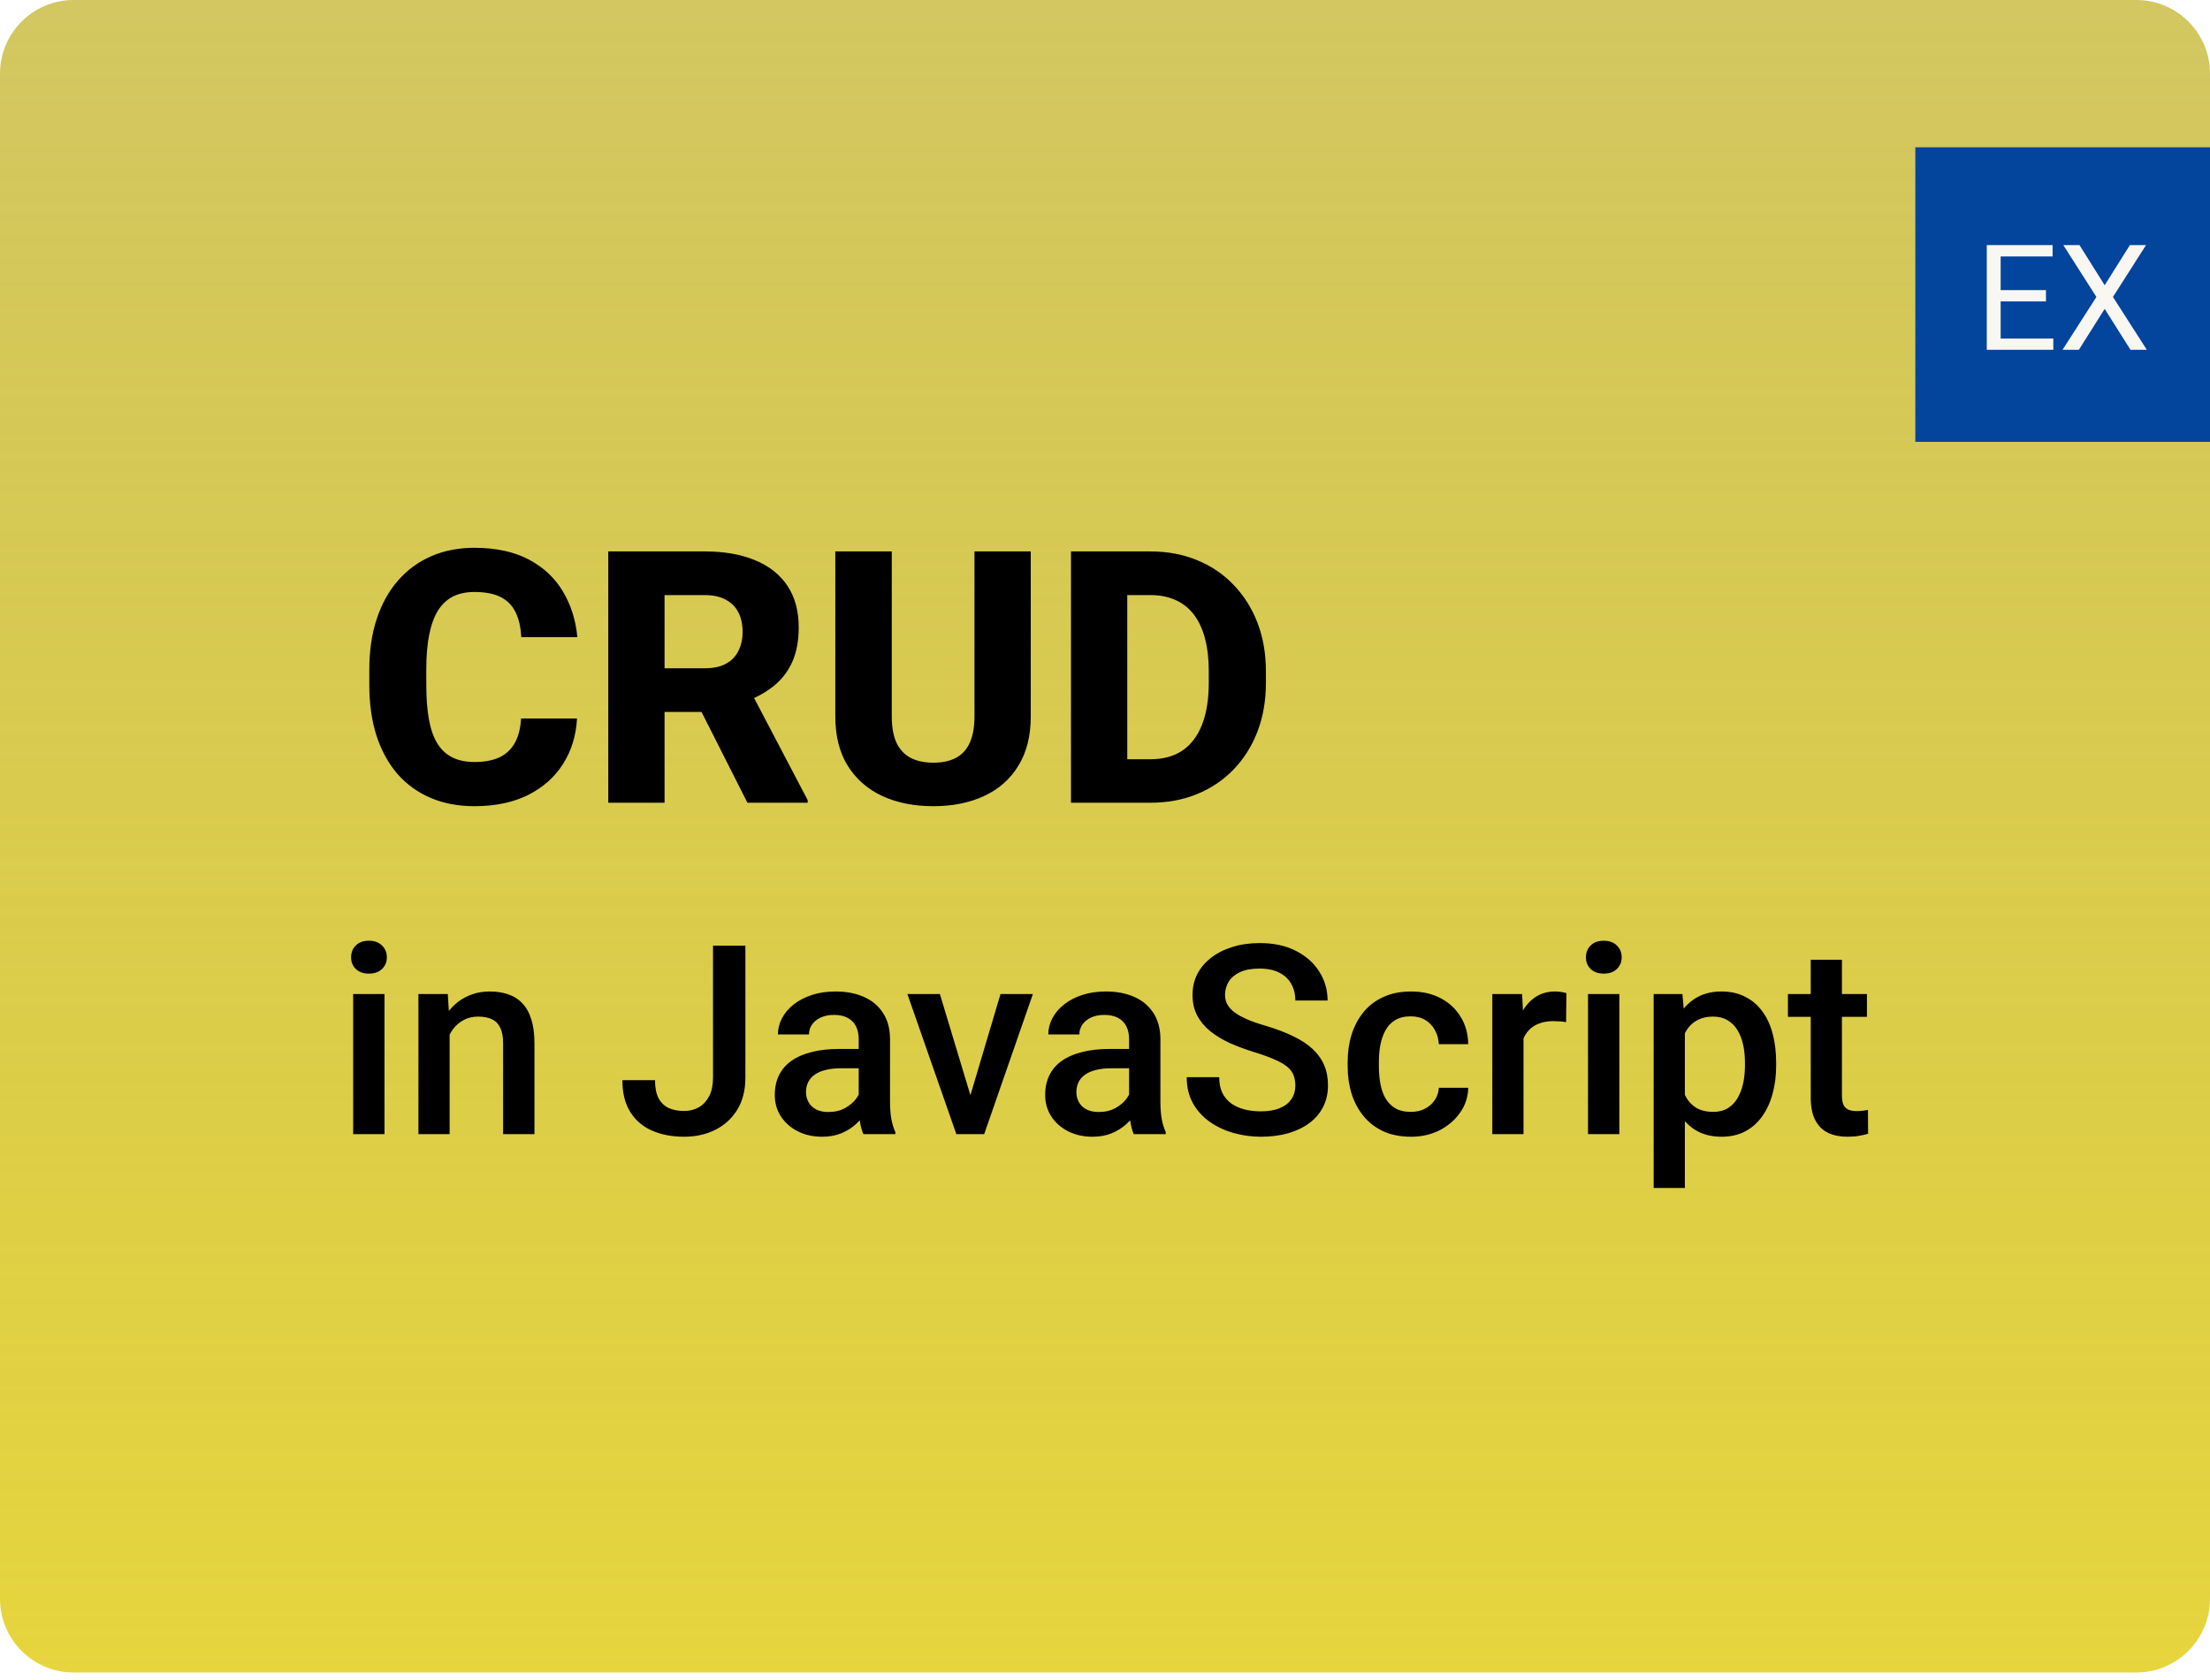
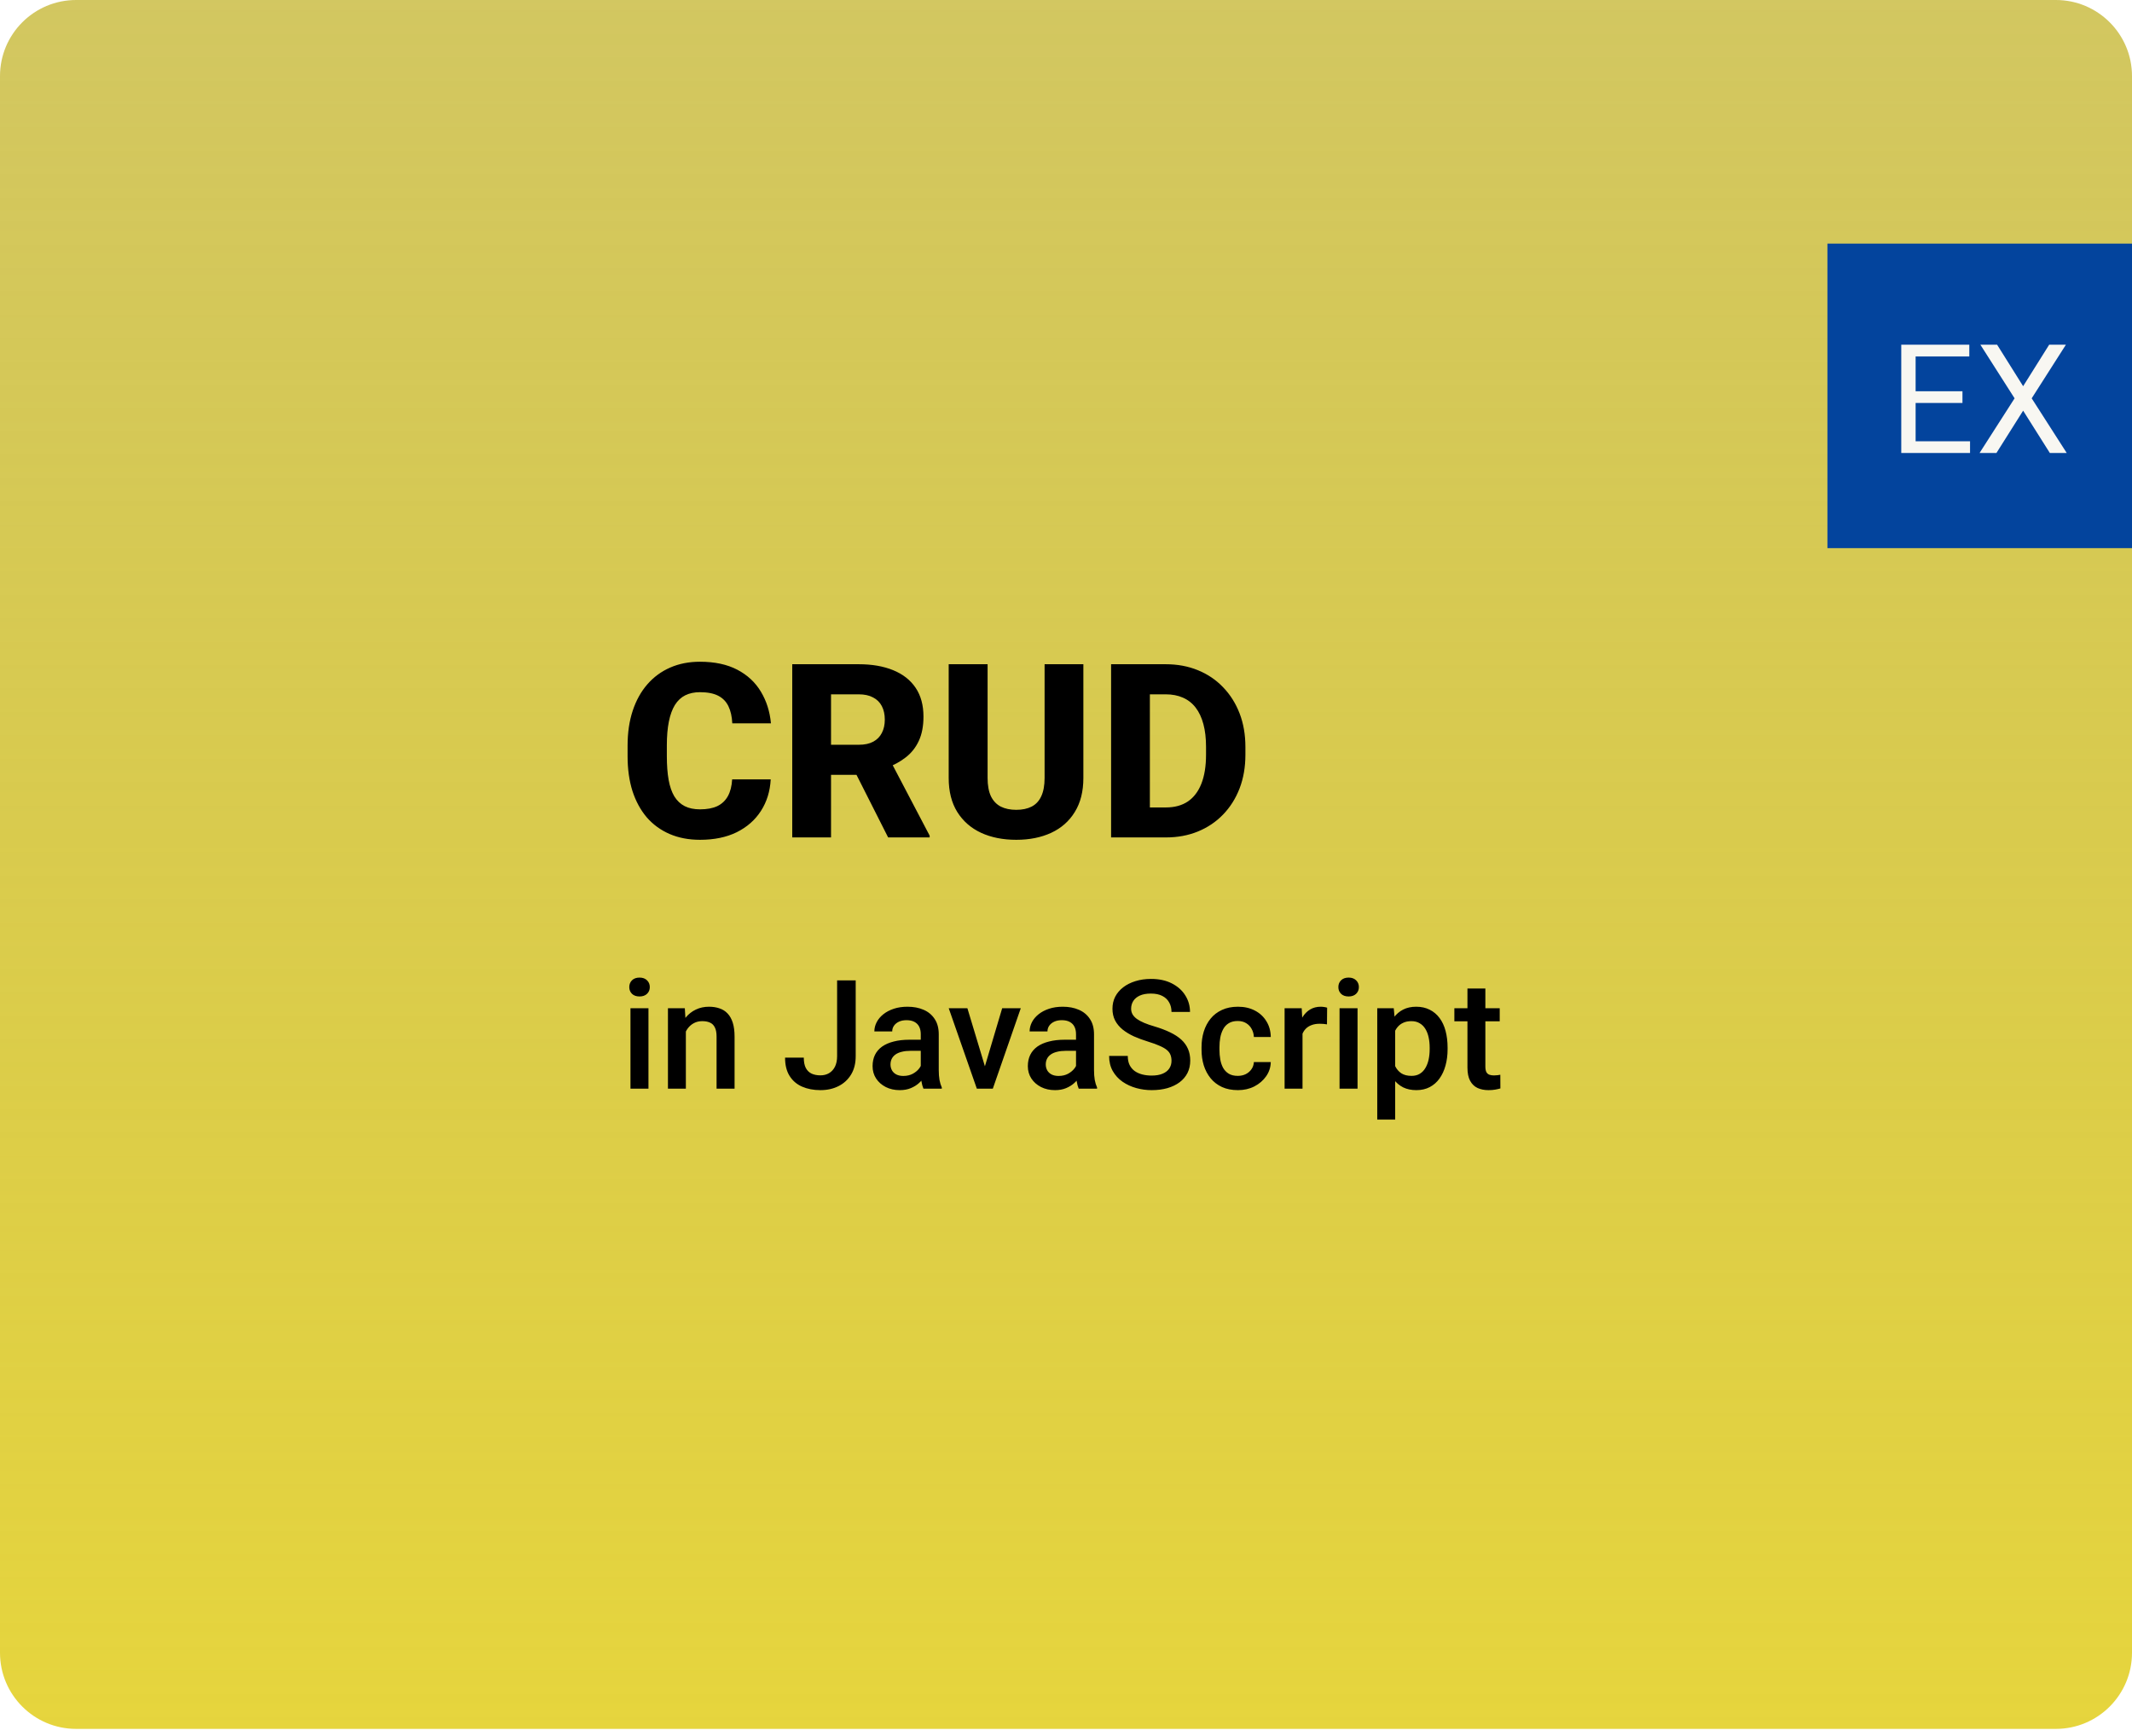
- <svg xmlns="http://www.w3.org/2000/svg" width="300" height="228" viewBox="0 0 300 228" fill="none">
-   <rect width="300" height="227.097" rx="10" fill="url(#paint0_linear_12_39)" />
-   <path d="M52.195 134.98V154H47.941V134.98H52.195ZM47.66 129.988C47.66 129.344 47.871 128.811 48.293 128.389C48.727 127.955 49.324 127.738 50.086 127.738C50.836 127.738 51.428 127.955 51.861 128.389C52.295 128.811 52.512 129.344 52.512 129.988C52.512 130.621 52.295 131.148 51.861 131.57C51.428 131.992 50.836 132.203 50.086 132.203C49.324 132.203 48.727 131.992 48.293 131.57C47.871 131.148 47.66 130.621 47.66 129.988ZM61.037 139.041V154H56.801V134.98H60.791L61.037 139.041ZM60.281 143.787L58.91 143.77C58.922 142.422 59.109 141.186 59.473 140.061C59.848 138.936 60.363 137.969 61.02 137.16C61.688 136.352 62.484 135.73 63.41 135.297C64.336 134.852 65.367 134.629 66.504 134.629C67.418 134.629 68.244 134.758 68.982 135.016C69.732 135.262 70.371 135.666 70.898 136.229C71.438 136.791 71.848 137.523 72.129 138.426C72.41 139.316 72.551 140.412 72.551 141.713V154H68.297V141.695C68.297 140.781 68.162 140.061 67.893 139.533C67.635 138.994 67.254 138.613 66.75 138.391C66.258 138.156 65.643 138.039 64.904 138.039C64.178 138.039 63.527 138.191 62.953 138.496C62.379 138.801 61.893 139.217 61.494 139.744C61.107 140.271 60.809 140.881 60.598 141.572C60.387 142.264 60.281 143.002 60.281 143.787ZM96.791 146.318V128.406H101.186V146.318C101.186 148.018 100.822 149.465 100.096 150.66C99.369 151.855 98.379 152.77 97.125 153.402C95.871 154.035 94.447 154.352 92.853 154.352C91.225 154.352 89.777 154.076 88.512 153.525C87.258 152.975 86.273 152.131 85.559 150.994C84.844 149.857 84.486 148.416 84.486 146.67H88.916C88.916 147.678 89.074 148.492 89.391 149.113C89.719 149.723 90.176 150.168 90.762 150.449C91.359 150.719 92.057 150.854 92.853 150.854C93.615 150.854 94.289 150.684 94.875 150.344C95.473 149.992 95.941 149.482 96.281 148.814C96.621 148.135 96.791 147.303 96.791 146.318ZM116.566 150.186V141.115C116.566 140.436 116.443 139.85 116.197 139.357C115.951 138.865 115.576 138.484 115.072 138.215C114.58 137.945 113.959 137.811 113.209 137.811C112.518 137.811 111.92 137.928 111.416 138.162C110.912 138.396 110.52 138.713 110.238 139.111C109.957 139.51 109.816 139.961 109.816 140.465H105.598C105.598 139.715 105.779 138.988 106.143 138.285C106.506 137.582 107.033 136.955 107.725 136.404C108.416 135.854 109.242 135.42 110.203 135.104C111.164 134.787 112.242 134.629 113.438 134.629C114.867 134.629 116.133 134.869 117.234 135.35C118.348 135.83 119.221 136.557 119.854 137.529C120.498 138.49 120.82 139.697 120.82 141.15V149.605C120.82 150.473 120.879 151.252 120.996 151.943C121.125 152.623 121.307 153.215 121.541 153.719V154H117.199C117 153.543 116.842 152.963 116.725 152.26C116.619 151.545 116.566 150.854 116.566 150.186ZM117.182 142.434L117.217 145.053H114.176C113.391 145.053 112.699 145.129 112.102 145.281C111.504 145.422 111.006 145.633 110.607 145.914C110.209 146.195 109.91 146.535 109.711 146.934C109.512 147.332 109.412 147.783 109.412 148.287C109.412 148.791 109.529 149.254 109.764 149.676C109.998 150.086 110.338 150.408 110.783 150.643C111.24 150.877 111.791 150.994 112.436 150.994C113.303 150.994 114.059 150.818 114.703 150.467C115.359 150.104 115.875 149.664 116.25 149.148C116.625 148.621 116.824 148.123 116.848 147.654L118.219 149.535C118.078 150.016 117.838 150.531 117.498 151.082C117.158 151.633 116.713 152.16 116.162 152.664C115.623 153.156 114.973 153.561 114.211 153.877C113.461 154.193 112.594 154.352 111.609 154.352C110.367 154.352 109.26 154.105 108.287 153.613C107.314 153.109 106.553 152.436 106.002 151.592C105.451 150.736 105.176 149.77 105.176 148.691C105.176 147.684 105.363 146.793 105.738 146.02C106.125 145.234 106.688 144.578 107.426 144.051C108.176 143.523 109.09 143.125 110.168 142.855C111.246 142.574 112.477 142.434 113.859 142.434H117.182ZM131.156 150.643L135.814 134.98H140.209L133.6 154H130.857L131.156 150.643ZM127.588 134.98L132.334 150.713L132.562 154H129.82L123.176 134.98H127.588ZM153.27 150.186V141.115C153.27 140.436 153.146 139.85 152.9 139.357C152.654 138.865 152.279 138.484 151.775 138.215C151.283 137.945 150.662 137.811 149.912 137.811C149.221 137.811 148.623 137.928 148.119 138.162C147.615 138.396 147.223 138.713 146.941 139.111C146.66 139.51 146.52 139.961 146.52 140.465H142.301C142.301 139.715 142.482 138.988 142.846 138.285C143.209 137.582 143.736 136.955 144.428 136.404C145.119 135.854 145.945 135.42 146.906 135.104C147.867 134.787 148.945 134.629 150.141 134.629C151.57 134.629 152.836 134.869 153.938 135.35C155.051 135.83 155.924 136.557 156.557 137.529C157.201 138.49 157.523 139.697 157.523 141.15V149.605C157.523 150.473 157.582 151.252 157.699 151.943C157.828 152.623 158.01 153.215 158.244 153.719V154H153.902C153.703 153.543 153.545 152.963 153.428 152.26C153.322 151.545 153.27 150.854 153.27 150.186ZM153.885 142.434L153.92 145.053H150.879C150.094 145.053 149.402 145.129 148.805 145.281C148.207 145.422 147.709 145.633 147.311 145.914C146.912 146.195 146.613 146.535 146.414 146.934C146.215 147.332 146.115 147.783 146.115 148.287C146.115 148.791 146.232 149.254 146.467 149.676C146.701 150.086 147.041 150.408 147.486 150.643C147.943 150.877 148.494 150.994 149.139 150.994C150.006 150.994 150.762 150.818 151.406 150.467C152.062 150.104 152.578 149.664 152.953 149.148C153.328 148.621 153.527 148.123 153.551 147.654L154.922 149.535C154.781 150.016 154.541 150.531 154.201 151.082C153.861 151.633 153.416 152.16 152.865 152.664C152.326 153.156 151.676 153.561 150.914 153.877C150.164 154.193 149.297 154.352 148.312 154.352C147.07 154.352 145.963 154.105 144.99 153.613C144.018 153.109 143.256 152.436 142.705 151.592C142.154 150.736 141.879 149.77 141.879 148.691C141.879 147.684 142.066 146.793 142.441 146.02C142.828 145.234 143.391 144.578 144.129 144.051C144.879 143.523 145.793 143.125 146.871 142.855C147.949 142.574 149.18 142.434 150.562 142.434H153.885ZM175.84 147.408C175.84 146.881 175.758 146.412 175.594 146.002C175.441 145.592 175.166 145.217 174.768 144.877C174.369 144.537 173.807 144.209 173.08 143.893C172.365 143.564 171.451 143.23 170.338 142.891C169.119 142.516 167.994 142.1 166.963 141.643C165.943 141.174 165.053 140.635 164.291 140.025C163.529 139.404 162.938 138.695 162.516 137.898C162.094 137.09 161.883 136.158 161.883 135.104C161.883 134.061 162.1 133.111 162.533 132.256C162.979 131.4 163.605 130.662 164.414 130.041C165.234 129.408 166.201 128.922 167.314 128.582C168.428 128.23 169.658 128.055 171.006 128.055C172.904 128.055 174.539 128.406 175.91 129.109C177.293 129.812 178.354 130.756 179.092 131.939C179.842 133.123 180.217 134.43 180.217 135.859H175.84C175.84 135.016 175.658 134.271 175.295 133.627C174.943 132.971 174.404 132.455 173.678 132.08C172.963 131.705 172.055 131.518 170.953 131.518C169.91 131.518 169.043 131.676 168.352 131.992C167.66 132.309 167.145 132.736 166.805 133.275C166.465 133.814 166.295 134.424 166.295 135.104C166.295 135.584 166.406 136.023 166.629 136.422C166.852 136.809 167.191 137.172 167.648 137.512C168.105 137.84 168.68 138.15 169.371 138.443C170.062 138.736 170.877 139.018 171.814 139.287C173.232 139.709 174.469 140.178 175.523 140.693C176.578 141.197 177.457 141.771 178.16 142.416C178.863 143.061 179.391 143.793 179.742 144.613C180.094 145.422 180.27 146.342 180.27 147.373C180.27 148.451 180.053 149.424 179.619 150.291C179.186 151.146 178.564 151.879 177.756 152.488C176.959 153.086 175.998 153.549 174.873 153.877C173.76 154.193 172.518 154.352 171.146 154.352C169.916 154.352 168.703 154.188 167.508 153.859C166.324 153.531 165.246 153.033 164.273 152.365C163.301 151.686 162.527 150.842 161.953 149.834C161.379 148.814 161.092 147.625 161.092 146.266H165.504C165.504 147.098 165.645 147.807 165.926 148.393C166.219 148.979 166.623 149.459 167.139 149.834C167.654 150.197 168.252 150.467 168.932 150.643C169.623 150.818 170.361 150.906 171.146 150.906C172.178 150.906 173.039 150.76 173.73 150.467C174.434 150.174 174.961 149.764 175.312 149.236C175.664 148.709 175.84 148.1 175.84 147.408ZM191.52 150.977C192.211 150.977 192.832 150.842 193.383 150.572C193.945 150.291 194.396 149.904 194.736 149.412C195.088 148.92 195.281 148.352 195.316 147.707H199.307C199.283 148.938 198.92 150.057 198.217 151.064C197.514 152.072 196.582 152.875 195.422 153.473C194.262 154.059 192.979 154.352 191.572 154.352C190.119 154.352 188.854 154.105 187.775 153.613C186.697 153.109 185.801 152.418 185.086 151.539C184.371 150.66 183.832 149.646 183.469 148.498C183.117 147.35 182.941 146.119 182.941 144.807V144.191C182.941 142.879 183.117 141.648 183.469 140.5C183.832 139.34 184.371 138.32 185.086 137.441C185.801 136.562 186.697 135.877 187.775 135.385C188.854 134.881 190.113 134.629 191.555 134.629C193.078 134.629 194.414 134.934 195.562 135.543C196.711 136.141 197.613 136.979 198.27 138.057C198.938 139.123 199.283 140.365 199.307 141.783H195.316C195.281 141.08 195.105 140.447 194.789 139.885C194.484 139.311 194.051 138.854 193.488 138.514C192.938 138.174 192.275 138.004 191.502 138.004C190.646 138.004 189.938 138.18 189.375 138.531C188.812 138.871 188.373 139.34 188.057 139.938C187.74 140.523 187.512 141.186 187.371 141.924C187.242 142.65 187.178 143.406 187.178 144.191V144.807C187.178 145.592 187.242 146.354 187.371 147.092C187.5 147.83 187.723 148.492 188.039 149.078C188.367 149.652 188.812 150.115 189.375 150.467C189.938 150.807 190.652 150.977 191.52 150.977ZM206.812 138.602V154H202.576V134.98H206.619L206.812 138.602ZM212.631 134.857L212.596 138.795C212.338 138.748 212.057 138.713 211.752 138.689C211.459 138.666 211.166 138.654 210.873 138.654C210.146 138.654 209.508 138.76 208.957 138.971C208.406 139.17 207.943 139.463 207.568 139.85C207.205 140.225 206.924 140.682 206.725 141.221C206.525 141.76 206.408 142.363 206.373 143.031L205.406 143.102C205.406 141.906 205.523 140.799 205.758 139.779C205.992 138.76 206.344 137.863 206.812 137.09C207.293 136.316 207.891 135.713 208.605 135.279C209.332 134.846 210.17 134.629 211.119 134.629C211.377 134.629 211.652 134.652 211.945 134.699C212.25 134.746 212.479 134.799 212.631 134.857ZM219.82 134.98V154H215.566V134.98H219.82ZM215.285 129.988C215.285 129.344 215.496 128.811 215.918 128.389C216.352 127.955 216.949 127.738 217.711 127.738C218.461 127.738 219.053 127.955 219.486 128.389C219.92 128.811 220.137 129.344 220.137 129.988C220.137 130.621 219.92 131.148 219.486 131.57C219.053 131.992 218.461 132.203 217.711 132.203C216.949 132.203 216.352 131.992 215.918 131.57C215.496 131.148 215.285 130.621 215.285 129.988ZM228.715 138.637V161.312H224.479V134.98H228.381L228.715 138.637ZM241.107 144.314V144.684C241.107 146.066 240.943 147.35 240.615 148.533C240.299 149.705 239.824 150.73 239.191 151.609C238.57 152.477 237.803 153.15 236.889 153.631C235.975 154.111 234.92 154.352 233.725 154.352C232.541 154.352 231.504 154.135 230.613 153.701C229.734 153.256 228.99 152.629 228.381 151.82C227.771 151.012 227.279 150.062 226.904 148.973C226.541 147.871 226.283 146.664 226.131 145.352V143.928C226.283 142.533 226.541 141.268 226.904 140.131C227.279 138.994 227.771 138.016 228.381 137.195C228.99 136.375 229.734 135.742 230.613 135.297C231.492 134.852 232.518 134.629 233.689 134.629C234.885 134.629 235.945 134.863 236.871 135.332C237.797 135.789 238.576 136.445 239.209 137.301C239.842 138.145 240.316 139.164 240.633 140.359C240.949 141.543 241.107 142.861 241.107 144.314ZM236.871 144.684V144.314C236.871 143.436 236.789 142.621 236.625 141.871C236.461 141.109 236.203 140.441 235.852 139.867C235.5 139.293 235.049 138.848 234.498 138.531C233.959 138.203 233.309 138.039 232.547 138.039C231.797 138.039 231.152 138.168 230.613 138.426C230.074 138.672 229.623 139.018 229.26 139.463C228.896 139.908 228.615 140.43 228.416 141.027C228.217 141.613 228.076 142.252 227.994 142.943V146.354C228.135 147.197 228.375 147.971 228.715 148.674C229.055 149.377 229.535 149.939 230.156 150.361C230.789 150.771 231.598 150.977 232.582 150.977C233.344 150.977 233.994 150.812 234.533 150.484C235.072 150.156 235.512 149.705 235.852 149.131C236.203 148.545 236.461 147.871 236.625 147.109C236.789 146.348 236.871 145.539 236.871 144.684ZM253.43 134.98V138.074H242.707V134.98H253.43ZM245.801 130.322H250.037V148.744C250.037 149.33 250.119 149.781 250.283 150.098C250.459 150.402 250.699 150.607 251.004 150.713C251.309 150.818 251.666 150.871 252.076 150.871C252.369 150.871 252.65 150.854 252.92 150.818C253.189 150.783 253.406 150.748 253.57 150.713L253.588 153.947C253.236 154.053 252.826 154.146 252.357 154.229C251.9 154.311 251.373 154.352 250.775 154.352C249.803 154.352 248.941 154.182 248.191 153.842C247.441 153.49 246.855 152.922 246.434 152.137C246.012 151.352 245.801 150.309 245.801 149.008V130.322Z" fill="black" />
-   <path d="M70.734 97.562H78.328C78.203 99.906 77.562 101.977 76.406 103.773C75.266 105.555 73.68 106.953 71.648 107.969C69.617 108.969 67.203 109.469 64.406 109.469C62.172 109.469 60.172 109.086 58.406 108.32C56.641 107.555 55.141 106.461 53.906 105.039C52.688 103.602 51.75 101.875 51.094 99.859C50.453 97.828 50.133 95.539 50.133 92.992V90.906C50.133 88.359 50.469 86.07 51.141 84.039C51.812 82.008 52.773 80.273 54.023 78.836C55.273 77.398 56.773 76.297 58.523 75.531C60.273 74.766 62.227 74.383 64.383 74.383C67.289 74.383 69.742 74.906 71.742 75.953C73.742 77 75.289 78.438 76.383 80.266C77.492 82.094 78.156 84.18 78.375 86.523H70.758C70.695 85.195 70.445 84.078 70.008 83.172C69.57 82.25 68.898 81.555 67.992 81.086C67.086 80.617 65.883 80.383 64.383 80.383C63.289 80.383 62.328 80.586 61.5 80.992C60.688 81.398 60.008 82.031 59.461 82.891C58.93 83.75 58.531 84.844 58.266 86.172C58 87.484 57.867 89.047 57.867 90.859V92.992C57.867 94.789 57.984 96.344 58.219 97.656C58.453 98.969 58.828 100.055 59.344 100.914C59.875 101.773 60.555 102.414 61.383 102.836C62.211 103.258 63.219 103.469 64.406 103.469C65.766 103.469 66.898 103.258 67.805 102.836C68.711 102.398 69.406 101.742 69.891 100.867C70.375 99.992 70.656 98.891 70.734 97.562ZM82.57 74.875H95.672C98.281 74.875 100.539 75.266 102.445 76.047C104.367 76.828 105.844 77.984 106.875 79.516C107.906 81.047 108.422 82.938 108.422 85.188C108.422 87.062 108.117 88.656 107.508 89.969C106.898 91.281 106.039 92.367 104.93 93.227C103.836 94.086 102.555 94.781 101.086 95.312L98.602 96.672H87.445L87.398 90.742H95.695C96.836 90.742 97.781 90.539 98.531 90.133C99.281 89.727 99.844 89.156 100.219 88.422C100.609 87.672 100.805 86.797 100.805 85.797C100.805 84.766 100.609 83.875 100.219 83.125C99.828 82.375 99.25 81.805 98.484 81.414C97.734 81.008 96.797 80.805 95.672 80.805H90.211V109H82.57V74.875ZM101.461 109L93.797 93.836L101.859 93.812L109.641 108.648V109H101.461ZM132.281 74.875H139.922V97.281C139.922 99.938 139.359 102.172 138.234 103.984C137.125 105.797 135.578 107.164 133.594 108.086C131.609 109.008 129.312 109.469 126.703 109.469C124.078 109.469 121.766 109.008 119.766 108.086C117.781 107.164 116.219 105.797 115.078 103.984C113.953 102.172 113.391 99.938 113.391 97.281V74.875H121.055V97.281C121.055 98.75 121.273 99.953 121.711 100.891C122.164 101.812 122.812 102.492 123.656 102.93C124.5 103.352 125.516 103.562 126.703 103.562C127.891 103.562 128.898 103.352 129.727 102.93C130.57 102.492 131.203 101.812 131.625 100.891C132.062 99.953 132.281 98.75 132.281 97.281V74.875ZM156.188 109H148.688L148.734 103.094H156.188C157.891 103.094 159.328 102.703 160.5 101.922C161.672 101.125 162.562 99.953 163.172 98.406C163.781 96.844 164.086 94.945 164.086 92.711V91.141C164.086 89.453 163.914 87.969 163.57 86.688C163.227 85.391 162.719 84.305 162.047 83.43C161.375 82.555 160.539 81.898 159.539 81.461C158.555 81.023 157.422 80.805 156.141 80.805H148.547V74.875H156.141C158.453 74.875 160.562 75.266 162.469 76.047C164.391 76.828 166.047 77.945 167.438 79.398C168.844 80.852 169.93 82.57 170.695 84.555C171.461 86.539 171.844 88.75 171.844 91.188V92.711C171.844 95.133 171.461 97.344 170.695 99.344C169.93 101.328 168.844 103.047 167.438 104.5C166.047 105.938 164.398 107.047 162.492 107.828C160.586 108.609 158.484 109 156.188 109ZM153.023 74.875V109H145.383V74.875H153.023Z" fill="black" />
-   <path d="M260 20H300V60H260V20Z" fill="#03449D" />
-   <path d="M278.73 45.967V47.5H271.201V45.967H278.73ZM271.582 33.281V47.5H269.697V33.281H271.582ZM277.734 39.395V40.928H271.201V39.395H277.734ZM278.633 33.281V34.824H271.201V33.281H278.633ZM282.285 33.281L285.703 38.73L289.121 33.281H291.318L286.826 40.322L291.426 47.5H289.209L285.703 41.943L282.197 47.5H279.98L284.58 40.322L280.088 33.281H282.285Z" fill="#F8F7F2" />
+ <svg xmlns="http://www.w3.org/2000/svg" width="280" height="228" viewBox="0 0 280 228" fill="none">
+   <rect width="280" height="227.097" rx="10" fill="url(#paint0_linear_13_41)" />
+   <path d="M85.164 132.434V143H82.801V132.434H85.164ZM82.644 129.66C82.644 129.302 82.762 129.006 82.996 128.771C83.237 128.531 83.569 128.41 83.992 128.41C84.409 128.41 84.738 128.531 84.978 128.771C85.219 129.006 85.34 129.302 85.34 129.66C85.34 130.012 85.219 130.305 84.978 130.539C84.738 130.773 84.409 130.891 83.992 130.891C83.569 130.891 83.237 130.773 82.996 130.539C82.762 130.305 82.644 130.012 82.644 129.66ZM90.076 134.689V143H87.723V132.434H89.939L90.076 134.689ZM89.656 137.326L88.894 137.316C88.901 136.568 89.005 135.881 89.207 135.256C89.415 134.631 89.702 134.094 90.066 133.645C90.438 133.195 90.88 132.85 91.394 132.609C91.909 132.362 92.482 132.238 93.113 132.238C93.621 132.238 94.08 132.31 94.49 132.453C94.907 132.59 95.262 132.814 95.555 133.127C95.854 133.439 96.082 133.846 96.238 134.348C96.394 134.842 96.473 135.451 96.473 136.174V143H94.109V136.164C94.109 135.656 94.034 135.256 93.885 134.963C93.742 134.663 93.53 134.452 93.25 134.328C92.977 134.198 92.635 134.133 92.225 134.133C91.821 134.133 91.46 134.217 91.141 134.387C90.822 134.556 90.551 134.787 90.33 135.08C90.115 135.373 89.949 135.712 89.832 136.096C89.715 136.48 89.656 136.89 89.656 137.326ZM109.939 138.732V128.781H112.381V138.732C112.381 139.676 112.179 140.48 111.775 141.145C111.372 141.809 110.822 142.316 110.125 142.668C109.428 143.02 108.637 143.195 107.752 143.195C106.847 143.195 106.043 143.042 105.34 142.736C104.643 142.43 104.096 141.962 103.699 141.33C103.302 140.699 103.104 139.898 103.104 138.928H105.564C105.564 139.488 105.652 139.94 105.828 140.285C106.01 140.624 106.264 140.871 106.59 141.027C106.922 141.177 107.309 141.252 107.752 141.252C108.175 141.252 108.549 141.158 108.875 140.969C109.207 140.773 109.467 140.49 109.656 140.119C109.845 139.742 109.939 139.279 109.939 138.732ZM120.926 140.881V135.842C120.926 135.464 120.857 135.139 120.721 134.865C120.584 134.592 120.376 134.38 120.096 134.23C119.822 134.081 119.477 134.006 119.061 134.006C118.676 134.006 118.344 134.071 118.064 134.201C117.785 134.331 117.566 134.507 117.41 134.729C117.254 134.95 117.176 135.201 117.176 135.48H114.832C114.832 135.064 114.933 134.66 115.135 134.27C115.337 133.879 115.63 133.531 116.014 133.225C116.398 132.919 116.857 132.678 117.391 132.502C117.924 132.326 118.523 132.238 119.188 132.238C119.982 132.238 120.685 132.372 121.297 132.639C121.915 132.906 122.4 133.309 122.752 133.85C123.11 134.383 123.289 135.054 123.289 135.861V140.559C123.289 141.04 123.322 141.473 123.387 141.857C123.458 142.235 123.559 142.564 123.689 142.844V143H121.277C121.167 142.746 121.079 142.424 121.014 142.033C120.955 141.636 120.926 141.252 120.926 140.881ZM121.268 136.574L121.287 138.029H119.598C119.161 138.029 118.777 138.072 118.445 138.156C118.113 138.234 117.837 138.352 117.615 138.508C117.394 138.664 117.228 138.853 117.117 139.074C117.007 139.296 116.951 139.546 116.951 139.826C116.951 140.106 117.016 140.363 117.146 140.598C117.277 140.826 117.465 141.005 117.713 141.135C117.967 141.265 118.273 141.33 118.631 141.33C119.113 141.33 119.533 141.232 119.891 141.037C120.255 140.835 120.542 140.591 120.75 140.305C120.958 140.012 121.069 139.735 121.082 139.475L121.844 140.52C121.766 140.786 121.632 141.073 121.443 141.379C121.255 141.685 121.007 141.978 120.701 142.258C120.402 142.531 120.04 142.756 119.617 142.932C119.201 143.107 118.719 143.195 118.172 143.195C117.482 143.195 116.867 143.059 116.326 142.785C115.786 142.505 115.363 142.131 115.057 141.662C114.751 141.187 114.598 140.65 114.598 140.051C114.598 139.491 114.702 138.996 114.91 138.566C115.125 138.13 115.438 137.766 115.848 137.473C116.264 137.18 116.772 136.958 117.371 136.809C117.97 136.652 118.654 136.574 119.422 136.574H121.268ZM129.031 141.135L131.619 132.434H134.061L130.389 143H128.865L129.031 141.135ZM127.049 132.434L129.686 141.174L129.812 143H128.289L124.598 132.434H127.049ZM141.316 140.881V135.842C141.316 135.464 141.248 135.139 141.111 134.865C140.975 134.592 140.766 134.38 140.486 134.23C140.213 134.081 139.868 134.006 139.451 134.006C139.067 134.006 138.735 134.071 138.455 134.201C138.175 134.331 137.957 134.507 137.801 134.729C137.645 134.95 137.566 135.201 137.566 135.48H135.223C135.223 135.064 135.324 134.66 135.525 134.27C135.727 133.879 136.02 133.531 136.404 133.225C136.788 132.919 137.247 132.678 137.781 132.502C138.315 132.326 138.914 132.238 139.578 132.238C140.372 132.238 141.076 132.372 141.688 132.639C142.306 132.906 142.791 133.309 143.143 133.85C143.501 134.383 143.68 135.054 143.68 135.861V140.559C143.68 141.04 143.712 141.473 143.777 141.857C143.849 142.235 143.95 142.564 144.08 142.844V143H141.668C141.557 142.746 141.469 142.424 141.404 142.033C141.346 141.636 141.316 141.252 141.316 140.881ZM141.658 136.574L141.678 138.029H139.988C139.552 138.029 139.168 138.072 138.836 138.156C138.504 138.234 138.227 138.352 138.006 138.508C137.785 138.664 137.618 138.853 137.508 139.074C137.397 139.296 137.342 139.546 137.342 139.826C137.342 140.106 137.407 140.363 137.537 140.598C137.667 140.826 137.856 141.005 138.104 141.135C138.357 141.265 138.663 141.33 139.021 141.33C139.503 141.33 139.923 141.232 140.281 141.037C140.646 140.835 140.932 140.591 141.141 140.305C141.349 140.012 141.46 139.735 141.473 139.475L142.234 140.52C142.156 140.786 142.023 141.073 141.834 141.379C141.645 141.685 141.398 141.978 141.092 142.258C140.792 142.531 140.431 142.756 140.008 142.932C139.591 143.107 139.109 143.195 138.562 143.195C137.872 143.195 137.257 143.059 136.717 142.785C136.176 142.505 135.753 142.131 135.447 141.662C135.141 141.187 134.988 140.65 134.988 140.051C134.988 139.491 135.092 138.996 135.301 138.566C135.516 138.13 135.828 137.766 136.238 137.473C136.655 137.18 137.163 136.958 137.762 136.809C138.361 136.652 139.044 136.574 139.812 136.574H141.658ZM153.855 139.338C153.855 139.045 153.81 138.785 153.719 138.557C153.634 138.329 153.481 138.12 153.26 137.932C153.038 137.743 152.726 137.561 152.322 137.385C151.925 137.202 151.417 137.017 150.799 136.828C150.122 136.62 149.497 136.389 148.924 136.135C148.357 135.874 147.863 135.575 147.439 135.236C147.016 134.891 146.688 134.497 146.453 134.055C146.219 133.605 146.102 133.088 146.102 132.502C146.102 131.923 146.222 131.395 146.463 130.92C146.71 130.445 147.059 130.035 147.508 129.689C147.964 129.338 148.501 129.068 149.119 128.879C149.738 128.684 150.421 128.586 151.17 128.586C152.225 128.586 153.133 128.781 153.895 129.172C154.663 129.562 155.252 130.087 155.662 130.744C156.079 131.402 156.287 132.128 156.287 132.922H153.855C153.855 132.453 153.755 132.04 153.553 131.682C153.357 131.317 153.058 131.031 152.654 130.822C152.257 130.614 151.753 130.51 151.141 130.51C150.561 130.51 150.079 130.598 149.695 130.773C149.311 130.949 149.025 131.187 148.836 131.486C148.647 131.786 148.553 132.124 148.553 132.502C148.553 132.769 148.615 133.013 148.738 133.234C148.862 133.449 149.051 133.651 149.305 133.84C149.559 134.022 149.878 134.195 150.262 134.357C150.646 134.52 151.098 134.676 151.619 134.826C152.407 135.061 153.094 135.321 153.68 135.607C154.266 135.887 154.754 136.206 155.145 136.564C155.535 136.923 155.828 137.329 156.023 137.785C156.219 138.234 156.316 138.745 156.316 139.318C156.316 139.917 156.196 140.458 155.955 140.939C155.714 141.415 155.369 141.822 154.92 142.16C154.477 142.492 153.943 142.749 153.318 142.932C152.7 143.107 152.01 143.195 151.248 143.195C150.564 143.195 149.891 143.104 149.227 142.922C148.569 142.74 147.97 142.463 147.43 142.092C146.889 141.714 146.46 141.245 146.141 140.686C145.822 140.119 145.662 139.458 145.662 138.703H148.113C148.113 139.165 148.191 139.559 148.348 139.885C148.51 140.21 148.735 140.477 149.021 140.686C149.308 140.887 149.64 141.037 150.018 141.135C150.402 141.232 150.812 141.281 151.248 141.281C151.821 141.281 152.299 141.2 152.684 141.037C153.074 140.874 153.367 140.646 153.562 140.354C153.758 140.061 153.855 139.722 153.855 139.338ZM162.566 141.32C162.951 141.32 163.296 141.245 163.602 141.096C163.914 140.939 164.165 140.725 164.354 140.451C164.549 140.178 164.656 139.862 164.676 139.504H166.893C166.88 140.188 166.678 140.809 166.287 141.369C165.896 141.929 165.379 142.375 164.734 142.707C164.09 143.033 163.377 143.195 162.596 143.195C161.788 143.195 161.085 143.059 160.486 142.785C159.887 142.505 159.389 142.121 158.992 141.633C158.595 141.145 158.296 140.581 158.094 139.943C157.898 139.305 157.801 138.622 157.801 137.893V137.551C157.801 136.822 157.898 136.138 158.094 135.5C158.296 134.855 158.595 134.289 158.992 133.801C159.389 133.312 159.887 132.932 160.486 132.658C161.085 132.378 161.785 132.238 162.586 132.238C163.432 132.238 164.174 132.408 164.812 132.746C165.451 133.078 165.952 133.544 166.316 134.143C166.688 134.735 166.88 135.425 166.893 136.213H164.676C164.656 135.822 164.559 135.471 164.383 135.158C164.214 134.839 163.973 134.585 163.66 134.396C163.354 134.208 162.986 134.113 162.557 134.113C162.081 134.113 161.688 134.211 161.375 134.406C161.062 134.595 160.818 134.855 160.643 135.188C160.467 135.513 160.34 135.881 160.262 136.291C160.19 136.695 160.154 137.115 160.154 137.551V137.893C160.154 138.329 160.19 138.752 160.262 139.162C160.333 139.572 160.457 139.94 160.633 140.266C160.815 140.585 161.062 140.842 161.375 141.037C161.688 141.226 162.085 141.32 162.566 141.32ZM171.062 134.445V143H168.709V132.434H170.955L171.062 134.445ZM174.295 132.365L174.275 134.553C174.132 134.527 173.976 134.507 173.807 134.494C173.644 134.481 173.481 134.475 173.318 134.475C172.915 134.475 172.56 134.533 172.254 134.65C171.948 134.761 171.691 134.924 171.482 135.139C171.281 135.347 171.124 135.601 171.014 135.9C170.903 136.2 170.838 136.535 170.818 136.906L170.281 136.945C170.281 136.281 170.346 135.666 170.477 135.1C170.607 134.533 170.802 134.035 171.062 133.605C171.329 133.176 171.661 132.84 172.059 132.6C172.462 132.359 172.928 132.238 173.455 132.238C173.598 132.238 173.751 132.251 173.914 132.277C174.083 132.303 174.21 132.333 174.295 132.365ZM178.289 132.434V143H175.926V132.434H178.289ZM175.77 129.66C175.77 129.302 175.887 129.006 176.121 128.771C176.362 128.531 176.694 128.41 177.117 128.41C177.534 128.41 177.863 128.531 178.104 128.771C178.344 129.006 178.465 129.302 178.465 129.66C178.465 130.012 178.344 130.305 178.104 130.539C177.863 130.773 177.534 130.891 177.117 130.891C176.694 130.891 176.362 130.773 176.121 130.539C175.887 130.305 175.77 130.012 175.77 129.66ZM183.23 134.465V147.062H180.877V132.434H183.045L183.23 134.465ZM190.115 137.619V137.824C190.115 138.592 190.024 139.305 189.842 139.963C189.666 140.614 189.402 141.184 189.051 141.672C188.706 142.154 188.279 142.528 187.771 142.795C187.264 143.062 186.678 143.195 186.014 143.195C185.356 143.195 184.78 143.075 184.285 142.834C183.797 142.587 183.383 142.238 183.045 141.789C182.706 141.34 182.433 140.812 182.225 140.207C182.023 139.595 181.88 138.924 181.795 138.195V137.404C181.88 136.63 182.023 135.926 182.225 135.295C182.433 134.663 182.706 134.12 183.045 133.664C183.383 133.208 183.797 132.857 184.285 132.609C184.773 132.362 185.343 132.238 185.994 132.238C186.658 132.238 187.247 132.368 187.762 132.629C188.276 132.883 188.709 133.247 189.061 133.723C189.412 134.191 189.676 134.758 189.852 135.422C190.027 136.079 190.115 136.812 190.115 137.619ZM187.762 137.824V137.619C187.762 137.131 187.716 136.678 187.625 136.262C187.534 135.839 187.391 135.467 187.195 135.148C187 134.829 186.749 134.582 186.443 134.406C186.144 134.224 185.783 134.133 185.359 134.133C184.943 134.133 184.585 134.204 184.285 134.348C183.986 134.484 183.735 134.676 183.533 134.924C183.331 135.171 183.175 135.461 183.064 135.793C182.954 136.118 182.876 136.473 182.83 136.857V138.752C182.908 139.221 183.042 139.65 183.23 140.041C183.419 140.432 183.686 140.744 184.031 140.979C184.383 141.206 184.832 141.32 185.379 141.32C185.802 141.32 186.163 141.229 186.463 141.047C186.762 140.865 187.007 140.614 187.195 140.295C187.391 139.969 187.534 139.595 187.625 139.172C187.716 138.749 187.762 138.299 187.762 137.824ZM196.961 132.434V134.152H191.004V132.434H196.961ZM192.723 129.846H195.076V140.08C195.076 140.406 195.122 140.656 195.213 140.832C195.311 141.001 195.444 141.115 195.613 141.174C195.783 141.232 195.981 141.262 196.209 141.262C196.372 141.262 196.528 141.252 196.678 141.232C196.827 141.213 196.948 141.193 197.039 141.174L197.049 142.971C196.854 143.029 196.626 143.081 196.365 143.127C196.111 143.173 195.818 143.195 195.486 143.195C194.946 143.195 194.467 143.101 194.051 142.912C193.634 142.717 193.309 142.401 193.074 141.965C192.84 141.529 192.723 140.949 192.723 140.227V129.846Z" fill="black" />
+   <path d="M96.156 102.375H101.219C101.135 103.938 100.708 105.318 99.938 106.516C99.177 107.703 98.12 108.635 96.766 109.312C95.412 109.979 93.802 110.312 91.938 110.312C90.448 110.312 89.115 110.057 87.938 109.547C86.76 109.036 85.76 108.307 84.938 107.359C84.125 106.401 83.5 105.25 83.062 103.906C82.635 102.552 82.422 101.026 82.422 99.328V97.938C82.422 96.24 82.646 94.713 83.094 93.359C83.542 92.005 84.182 90.849 85.016 89.891C85.849 88.932 86.849 88.198 88.016 87.688C89.182 87.177 90.484 86.922 91.922 86.922C93.859 86.922 95.495 87.271 96.828 87.969C98.162 88.667 99.193 89.625 99.922 90.844C100.661 92.062 101.104 93.453 101.25 95.016H96.172C96.13 94.13 95.963 93.385 95.672 92.781C95.38 92.167 94.932 91.703 94.328 91.391C93.724 91.078 92.922 90.922 91.922 90.922C91.193 90.922 90.552 91.057 90 91.328C89.458 91.599 89.005 92.021 88.641 92.594C88.287 93.167 88.021 93.896 87.844 94.781C87.667 95.656 87.578 96.698 87.578 97.906V99.328C87.578 100.526 87.656 101.562 87.812 102.438C87.969 103.312 88.219 104.036 88.562 104.609C88.917 105.182 89.37 105.609 89.922 105.891C90.474 106.172 91.146 106.312 91.938 106.312C92.844 106.312 93.599 106.172 94.203 105.891C94.807 105.599 95.271 105.161 95.594 104.578C95.917 103.995 96.104 103.26 96.156 102.375ZM104.047 87.25H112.781C114.521 87.25 116.026 87.51 117.297 88.031C118.578 88.552 119.562 89.323 120.25 90.344C120.938 91.365 121.281 92.625 121.281 94.125C121.281 95.375 121.078 96.438 120.672 97.312C120.266 98.188 119.693 98.912 118.953 99.484C118.224 100.057 117.37 100.521 116.391 100.875L114.734 101.781H107.297L107.266 97.828H112.797C113.557 97.828 114.188 97.693 114.688 97.422C115.188 97.151 115.562 96.771 115.812 96.281C116.073 95.781 116.203 95.198 116.203 94.531C116.203 93.844 116.073 93.25 115.812 92.75C115.552 92.25 115.167 91.87 114.656 91.609C114.156 91.338 113.531 91.203 112.781 91.203H109.141V110H104.047V87.25ZM116.641 110L111.531 99.891L116.906 99.875L122.094 109.766V110H116.641ZM137.188 87.25H142.281V102.188C142.281 103.958 141.906 105.448 141.156 106.656C140.417 107.865 139.385 108.776 138.062 109.391C136.74 110.005 135.208 110.312 133.469 110.312C131.719 110.312 130.177 110.005 128.844 109.391C127.521 108.776 126.479 107.865 125.719 106.656C124.969 105.448 124.594 103.958 124.594 102.188V87.25H129.703V102.188C129.703 103.167 129.849 103.969 130.141 104.594C130.443 105.208 130.875 105.661 131.438 105.953C132 106.234 132.677 106.375 133.469 106.375C134.26 106.375 134.932 106.234 135.484 105.953C136.047 105.661 136.469 105.208 136.75 104.594C137.042 103.969 137.188 103.167 137.188 102.188V87.25ZM153.125 110H148.125L148.156 106.062H153.125C154.26 106.062 155.219 105.802 156 105.281C156.781 104.75 157.375 103.969 157.781 102.938C158.188 101.896 158.391 100.63 158.391 99.141V98.094C158.391 96.969 158.276 95.979 158.047 95.125C157.818 94.26 157.479 93.537 157.031 92.953C156.583 92.37 156.026 91.932 155.359 91.641C154.703 91.349 153.948 91.203 153.094 91.203H148.031V87.25H153.094C154.635 87.25 156.042 87.51 157.312 88.031C158.594 88.552 159.698 89.297 160.625 90.266C161.562 91.234 162.286 92.38 162.797 93.703C163.307 95.026 163.562 96.5 163.562 98.125V99.141C163.562 100.755 163.307 102.229 162.797 103.562C162.286 104.885 161.562 106.031 160.625 107C159.698 107.958 158.599 108.698 157.328 109.219C156.057 109.74 154.656 110 153.125 110ZM151.016 87.25V110H145.922V87.25H151.016Z" fill="black" />
+   <path d="M240 32H280V72H240V32Z" fill="#03449D" />
+   <path d="M258.73 57.967V59.5H251.201V57.967H258.73ZM251.582 45.281V59.5H249.697V45.281H251.582ZM257.734 51.395V52.928H251.201V51.395H257.734ZM258.633 45.281V46.824H251.201V45.281H258.633ZM262.285 45.281L265.703 50.73L269.121 45.281H271.318L266.826 52.322L271.426 59.5H269.209L265.703 53.943L262.197 59.5H259.98L264.58 52.322L260.088 45.281H262.285Z" fill="#F8F7F2" />
  <defs>
-     <linearGradient id="paint0_linear_12_39" x1="150" y1="0" x2="150" y2="227.097" gradientUnits="userSpaceOnUse">
+     <linearGradient id="paint0_linear_13_41" x1="140" y1="0" x2="140" y2="227.097" gradientUnits="userSpaceOnUse">
      <stop stop-color="#C0B020" stop-opacity="0.71" />
      <stop offset="1" stop-color="#E6D53D" />
    </linearGradient>
  </defs>
</svg>
